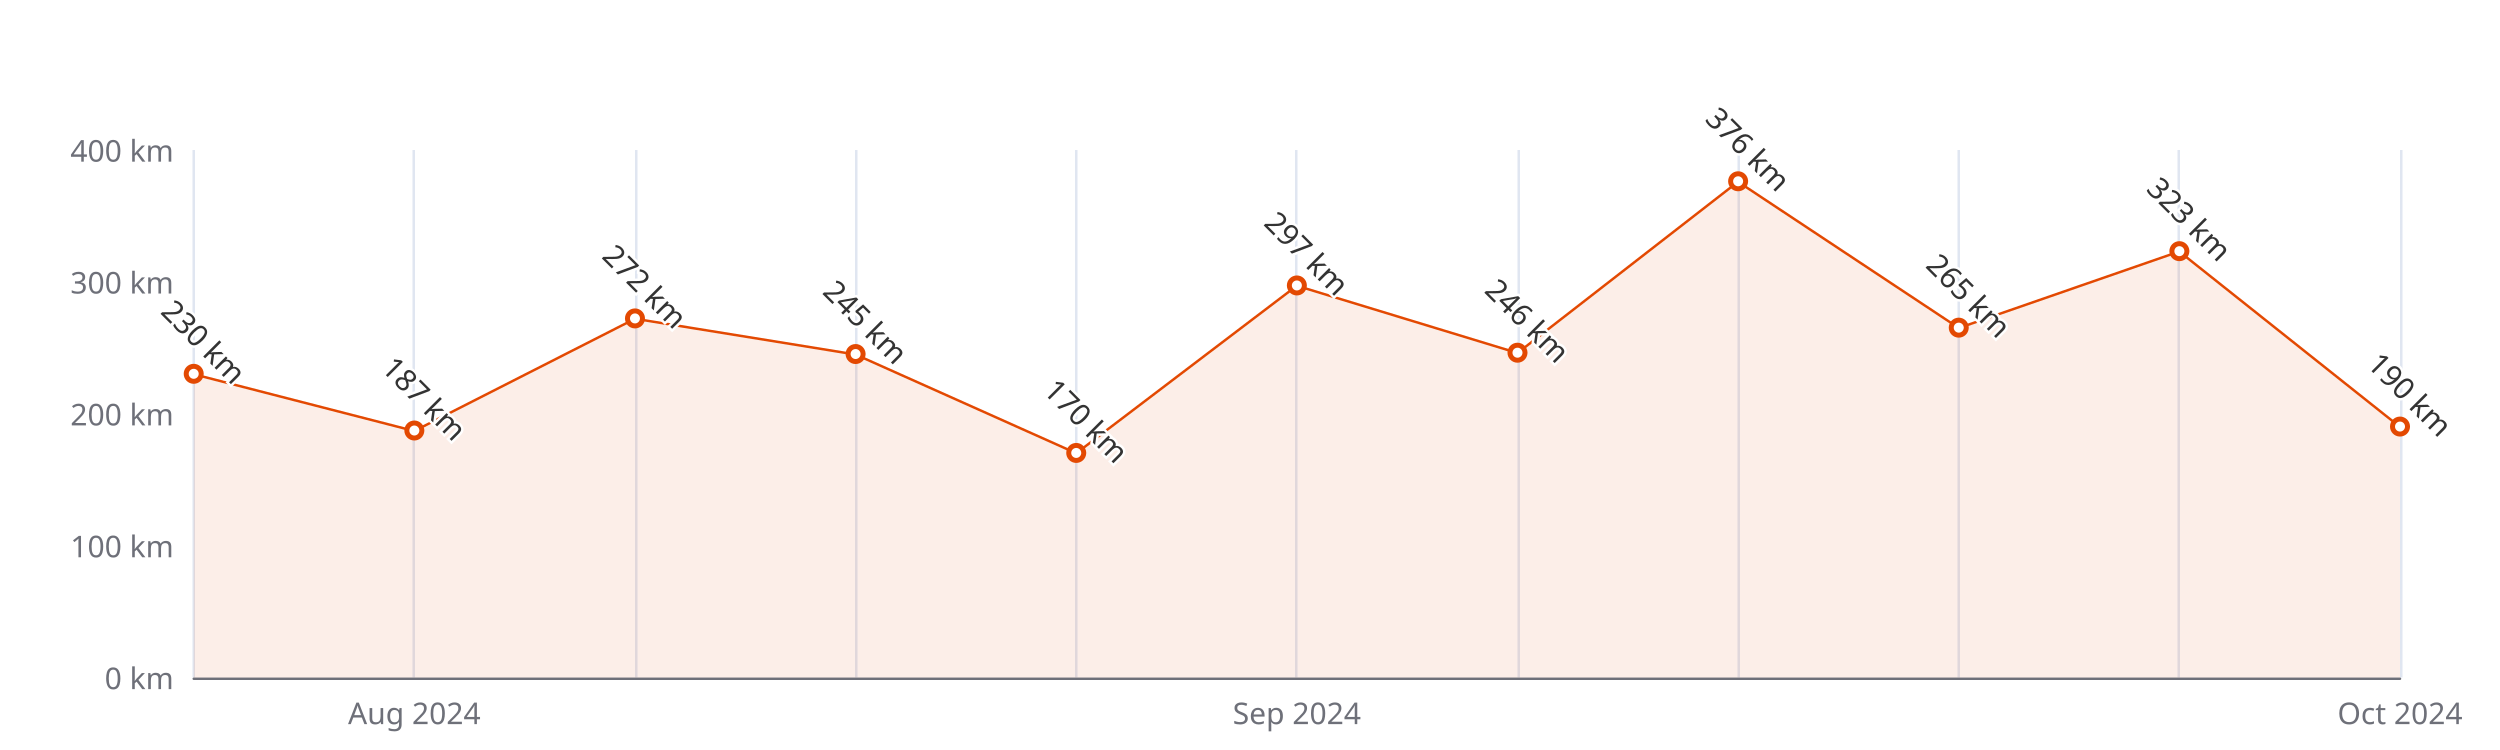
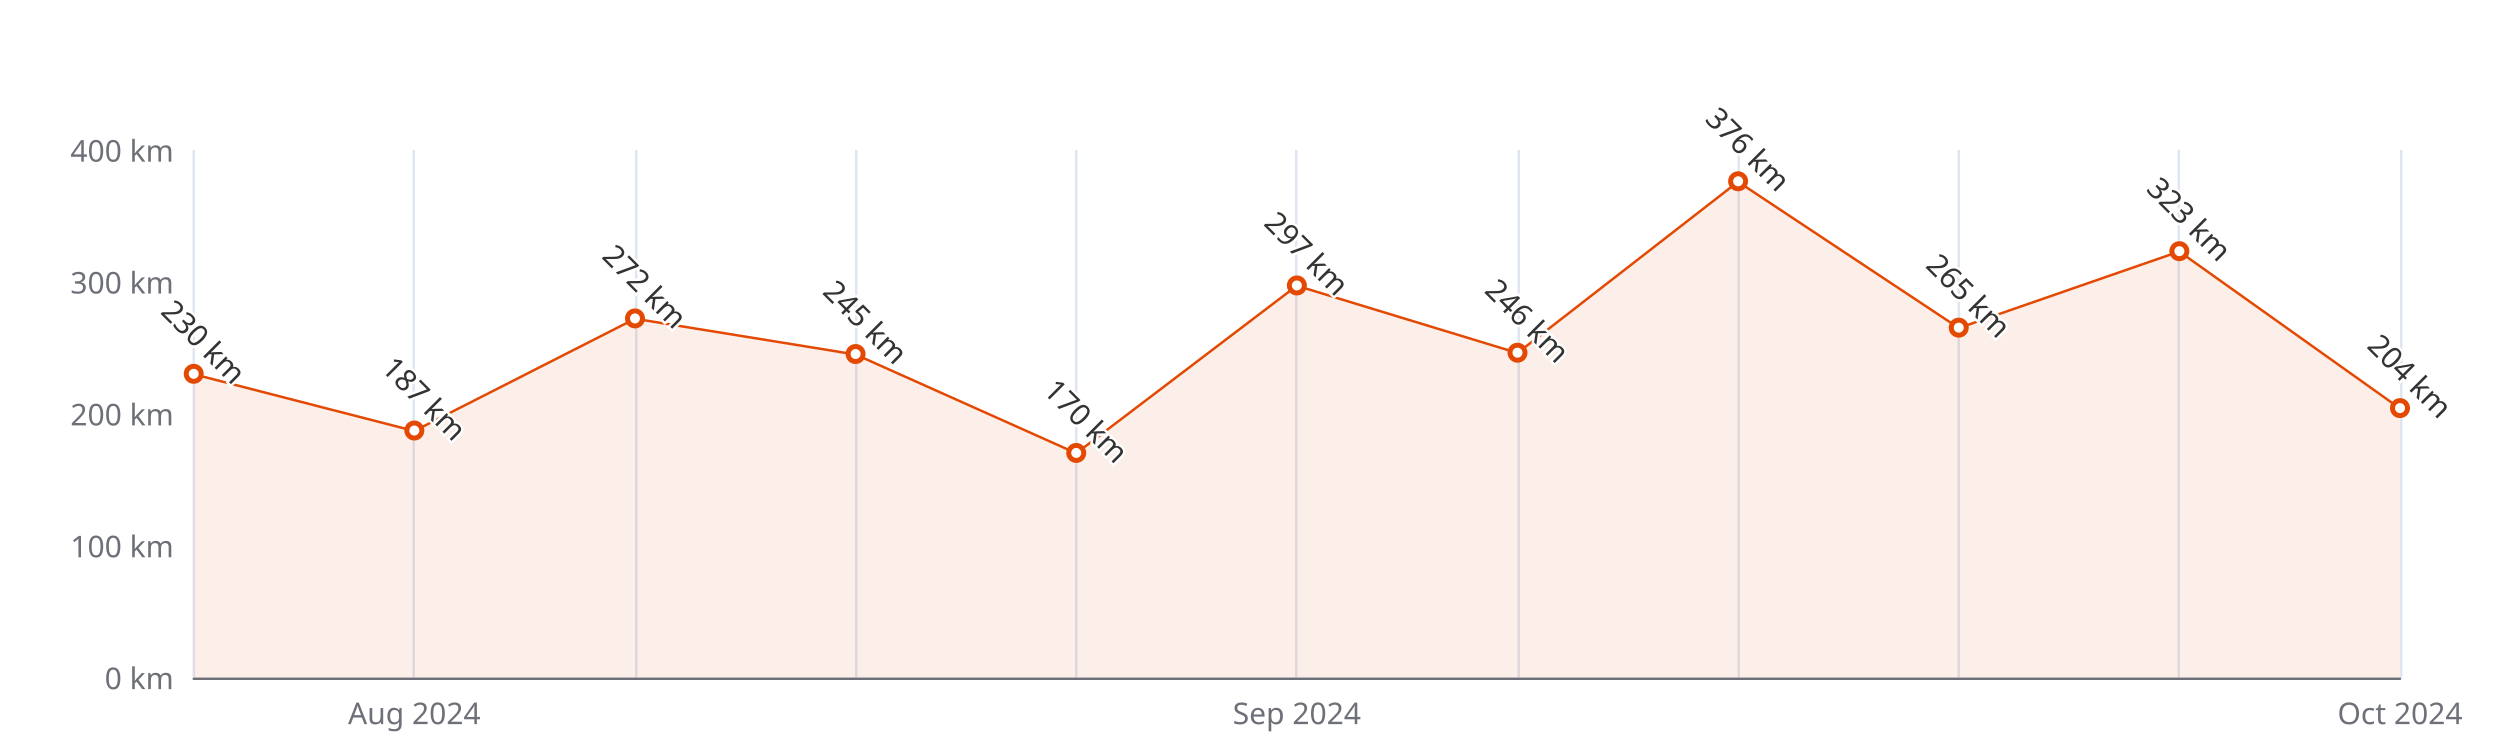
<svg xmlns="http://www.w3.org/2000/svg" width="1000" height="300" version="1.1" baseProfile="full" viewBox="0 0 1000 300">
  <rect width="1000" height="300" x="0" y="0" id="0" fill="#ffffff" />
  <path d="M77.5 60L77.5 271" fill="none" stroke="#E0E6F1" />
  <path d="M165.5 60L165.5 271" fill="none" stroke="#E0E6F1" />
  <path d="M254.5 60L254.5 271" fill="none" stroke="#E0E6F1" />
  <path d="M342.5 60L342.5 271" fill="none" stroke="#E0E6F1" />
  <path d="M430.5 60L430.5 271" fill="none" stroke="#E0E6F1" />
  <path d="M518.5 60L518.5 271" fill="none" stroke="#E0E6F1" />
  <path d="M607.5 60L607.5 271" fill="none" stroke="#E0E6F1" />
  <path d="M695.5 60L695.5 271" fill="none" stroke="#E0E6F1" />
  <path d="M783.5 60L783.5 271" fill="none" stroke="#E0E6F1" />
  <path d="M871.5 60L871.5 271" fill="none" stroke="#E0E6F1" />
  <path d="M960.5 60L960.5 271" fill="none" stroke="#E0E6F1" />
  <path d="M77.5 271.5L960 271.5" fill="none" stroke="#6E7079" stroke-linecap="round" />
  <text dominant-baseline="central" text-anchor="end" style="font-size:12px;font-family:sans-serif;" xml:space="preserve" transform="translate(69.48 271)" fill="#6E7079">0 km</text>
  <text dominant-baseline="central" text-anchor="end" style="font-size:12px;font-family:sans-serif;" xml:space="preserve" transform="translate(69.48 218.25)" fill="#6E7079">100 km</text>
  <text dominant-baseline="central" text-anchor="end" style="font-size:12px;font-family:sans-serif;" xml:space="preserve" transform="translate(69.48 165.5)" fill="#6E7079">200 km</text>
  <text dominant-baseline="central" text-anchor="end" style="font-size:12px;font-family:sans-serif;" xml:space="preserve" transform="translate(69.48 112.75)" fill="#6E7079">300 km</text>
  <text dominant-baseline="central" text-anchor="end" style="font-size:12px;font-family:sans-serif;" xml:space="preserve" transform="translate(69.48 60)" fill="#6E7079">400 km</text>
  <text dominant-baseline="central" text-anchor="middle" style="font-size:12px;font-family:sans-serif;" xml:space="preserve" y="6" transform="translate(165.732 279)" fill="#6E7079">Aug 2024</text>
  <text dominant-baseline="central" text-anchor="middle" style="font-size:12px;font-family:sans-serif;" xml:space="preserve" y="6" transform="translate(518.74 279)" fill="#6E7079">Sep 2024</text>
  <text dominant-baseline="central" text-anchor="middle" style="font-size:12px;font-family:sans-serif;" xml:space="preserve" y="6" transform="translate(960 279)" fill="#6E7079">Oct 2024</text>
  <g clip-path="url(#zr5-c0)">
-     <path d="M77.5 149.7L165.7 172.4L254 127.5L342.2 141.8L430.5 181.3L518.7 114.3L607 141.2L695.2 72.7L783.5 131.2L871.7 100.6L960 170.8L960 271L871.7 271L783.5 271L695.2 271L607 271L518.7 271L430.5 271L342.2 271L254 271L165.7 271L77.5 271Z" fill="rgb(227,73,2)" fill-opacity="0.09" />
-     <path d="M77.5 149.7L165.7 172.4L254 127.5L342.2 141.8L430.5 181.3L518.7 114.3L607 141.2L695.2 72.7L783.5 131.2L871.7 100.6L960 170.8" fill="none" stroke="#E34902" stroke-linejoin="bevel" />
+     <path d="M77.5 149.7L165.7 172.4L254 127.5L342.2 141.8L430.5 181.3L518.7 114.3L607 141.2L695.2 72.7L783.5 131.2L871.7 100.6L960 163.4L960 271L871.7 271L783.5 271L695.2 271L607 271L518.7 271L430.5 271L342.2 271L254 271L165.7 271L77.5 271Z" fill="rgb(227,73,2)" fill-opacity="0.09" />
+     <path d="M77.5 149.7L165.7 172.4L254 127.5L342.2 141.8L430.5 181.3L518.7 114.3L607 141.2L695.2 72.7L783.5 131.2L871.7 100.6L960 163.4" fill="none" stroke="#E34902" stroke-linejoin="bevel" />
  </g>
  <path d="M1 0A1 1 0 1 1 1 -0.1A1 1 0 0 1 1 0" transform="matrix(3,0,0,3,77.48,149.675)" fill="#fff" stroke="#E34902" stroke-width="0.667" />
  <path d="M1 0A1 1 0 1 1 1 -0.1A1 1 0 0 1 1 0" transform="matrix(3,0,0,3,165.732,172.3575)" fill="#fff" stroke="#E34902" stroke-width="0.667" />
  <path d="M1 0A1 1 0 1 1 1 -0.1A1 1 0 0 1 1 0" transform="matrix(3,0,0,3,253.984,127.52)" fill="#fff" stroke="#E34902" stroke-width="0.667" />
  <path d="M1 0A1 1 0 1 1 1 -0.1A1 1 0 0 1 1 0" transform="matrix(3,0,0,3,342.236,141.7625)" fill="#fff" stroke="#E34902" stroke-width="0.667" />
  <path d="M1 0A1 1 0 1 1 1 -0.1A1 1 0 0 1 1 0" transform="matrix(3,0,0,3,430.488,181.325)" fill="#fff" stroke="#E34902" stroke-width="0.667" />
  <path d="M1 0A1 1 0 1 1 1 -0.1A1 1 0 0 1 1 0" transform="matrix(3,0,0,3,518.74,114.3325)" fill="#fff" stroke="#E34902" stroke-width="0.667" />
  <path d="M1 0A1 1 0 1 1 1 -0.1A1 1 0 0 1 1 0" transform="matrix(3,0,0,3,606.992,141.235)" fill="#fff" stroke="#E34902" stroke-width="0.667" />
  <path d="M1 0A1 1 0 1 1 1 -0.1A1 1 0 0 1 1 0" transform="matrix(3,0,0,3,695.244,72.66)" fill="#fff" stroke="#E34902" stroke-width="0.667" />
  <path d="M1 0A1 1 0 1 1 1 -0.1A1 1 0 0 1 1 0" transform="matrix(3,0,0,3,783.496,131.2125)" fill="#fff" stroke="#E34902" stroke-width="0.667" />
  <path d="M1 0A1 1 0 1 1 1 -0.1A1 1 0 0 1 1 0" transform="matrix(3,0,0,3,871.748,100.6175)" fill="#fff" stroke="#E34902" stroke-width="0.667" />
-   <path d="M1 0A1 1 0 1 1 1 -0.1A1 1 0 0 1 1 0" transform="matrix(3,0,0,3,960,170.775)" fill="#fff" stroke="#E34902" stroke-width="0.667" />
+   <path d="M1 0A1 1 0 1 1 1 -0.1A1 1 0 0 1 1 0" transform="matrix(3,0,0,3,960,163.39)" fill="#fff" stroke="#E34902" stroke-width="0.667" />
  <text dominant-baseline="central" text-anchor="middle" style="font-size:12px;font-family:sans-serif;" xml:space="preserve" y="-6" transform="matrix(0.707,0.707,-0.707,0.707,77.48,140.675)" fill="#333" stroke="rgb(255,255,255)" stroke-width="2" paint-order="stroke" stroke-miterlimit="2">230 km</text>
  <text dominant-baseline="central" text-anchor="middle" style="font-size:12px;font-family:sans-serif;" xml:space="preserve" y="-6" transform="matrix(0.707,0.707,-0.707,0.707,165.732,163.3575)" fill="#333" stroke="rgb(255,255,255)" stroke-width="2" paint-order="stroke" stroke-miterlimit="2">187 km</text>
  <text dominant-baseline="central" text-anchor="middle" style="font-size:12px;font-family:sans-serif;" xml:space="preserve" y="-6" transform="matrix(0.707,0.707,-0.707,0.707,253.984,118.52)" fill="#333" stroke="rgb(255,255,255)" stroke-width="2" paint-order="stroke" stroke-miterlimit="2">272 km</text>
  <text dominant-baseline="central" text-anchor="middle" style="font-size:12px;font-family:sans-serif;" xml:space="preserve" y="-6" transform="matrix(0.707,0.707,-0.707,0.707,342.236,132.7625)" fill="#333" stroke="rgb(255,255,255)" stroke-width="2" paint-order="stroke" stroke-miterlimit="2">245 km</text>
  <text dominant-baseline="central" text-anchor="middle" style="font-size:12px;font-family:sans-serif;" xml:space="preserve" y="-6" transform="matrix(0.707,0.707,-0.707,0.707,430.488,172.325)" fill="#333" stroke="rgb(255,255,255)" stroke-width="2" paint-order="stroke" stroke-miterlimit="2">170 km</text>
  <text dominant-baseline="central" text-anchor="middle" style="font-size:12px;font-family:sans-serif;" xml:space="preserve" y="-6" transform="matrix(0.707,0.707,-0.707,0.707,518.74,105.3325)" fill="#333" stroke="rgb(255,255,255)" stroke-width="2" paint-order="stroke" stroke-miterlimit="2">297 km</text>
  <text dominant-baseline="central" text-anchor="middle" style="font-size:12px;font-family:sans-serif;" xml:space="preserve" y="-6" transform="matrix(0.707,0.707,-0.707,0.707,606.992,132.235)" fill="#333" stroke="rgb(255,255,255)" stroke-width="2" paint-order="stroke" stroke-miterlimit="2">246 km</text>
  <text dominant-baseline="central" text-anchor="middle" style="font-size:12px;font-family:sans-serif;" xml:space="preserve" y="-6" transform="matrix(0.707,0.707,-0.707,0.707,695.244,63.66)" fill="#333" stroke="rgb(255,255,255)" stroke-width="2" paint-order="stroke" stroke-miterlimit="2">376 km</text>
  <text dominant-baseline="central" text-anchor="middle" style="font-size:12px;font-family:sans-serif;" xml:space="preserve" y="-6" transform="matrix(0.707,0.707,-0.707,0.707,783.496,122.2125)" fill="#333" stroke="rgb(255,255,255)" stroke-width="2" paint-order="stroke" stroke-miterlimit="2">265 km</text>
  <text dominant-baseline="central" text-anchor="middle" style="font-size:12px;font-family:sans-serif;" xml:space="preserve" y="-6" transform="matrix(0.707,0.707,-0.707,0.707,871.748,91.6175)" fill="#333" stroke="rgb(255,255,255)" stroke-width="2" paint-order="stroke" stroke-miterlimit="2">323 km</text>
-   <text dominant-baseline="central" text-anchor="middle" style="font-size:12px;font-family:sans-serif;" xml:space="preserve" y="-6" transform="matrix(0.707,0.707,-0.707,0.707,960,161.775)" fill="#333" stroke="rgb(255,255,255)" stroke-width="2" paint-order="stroke" stroke-miterlimit="2">190 km</text>
+   <text dominant-baseline="central" text-anchor="middle" style="font-size:12px;font-family:sans-serif;" xml:space="preserve" y="-6" transform="matrix(0.707,0.707,-0.707,0.707,960,154.39)" fill="#333" stroke="rgb(255,255,255)" stroke-width="2" paint-order="stroke" stroke-miterlimit="2">204 km</text>
  <defs>
    <clipPath id="zr5-c0">
      <path d="M76 59.5l884 0l0 212l-884 0Z" fill="#000" />
    </clipPath>
  </defs>
</svg>
